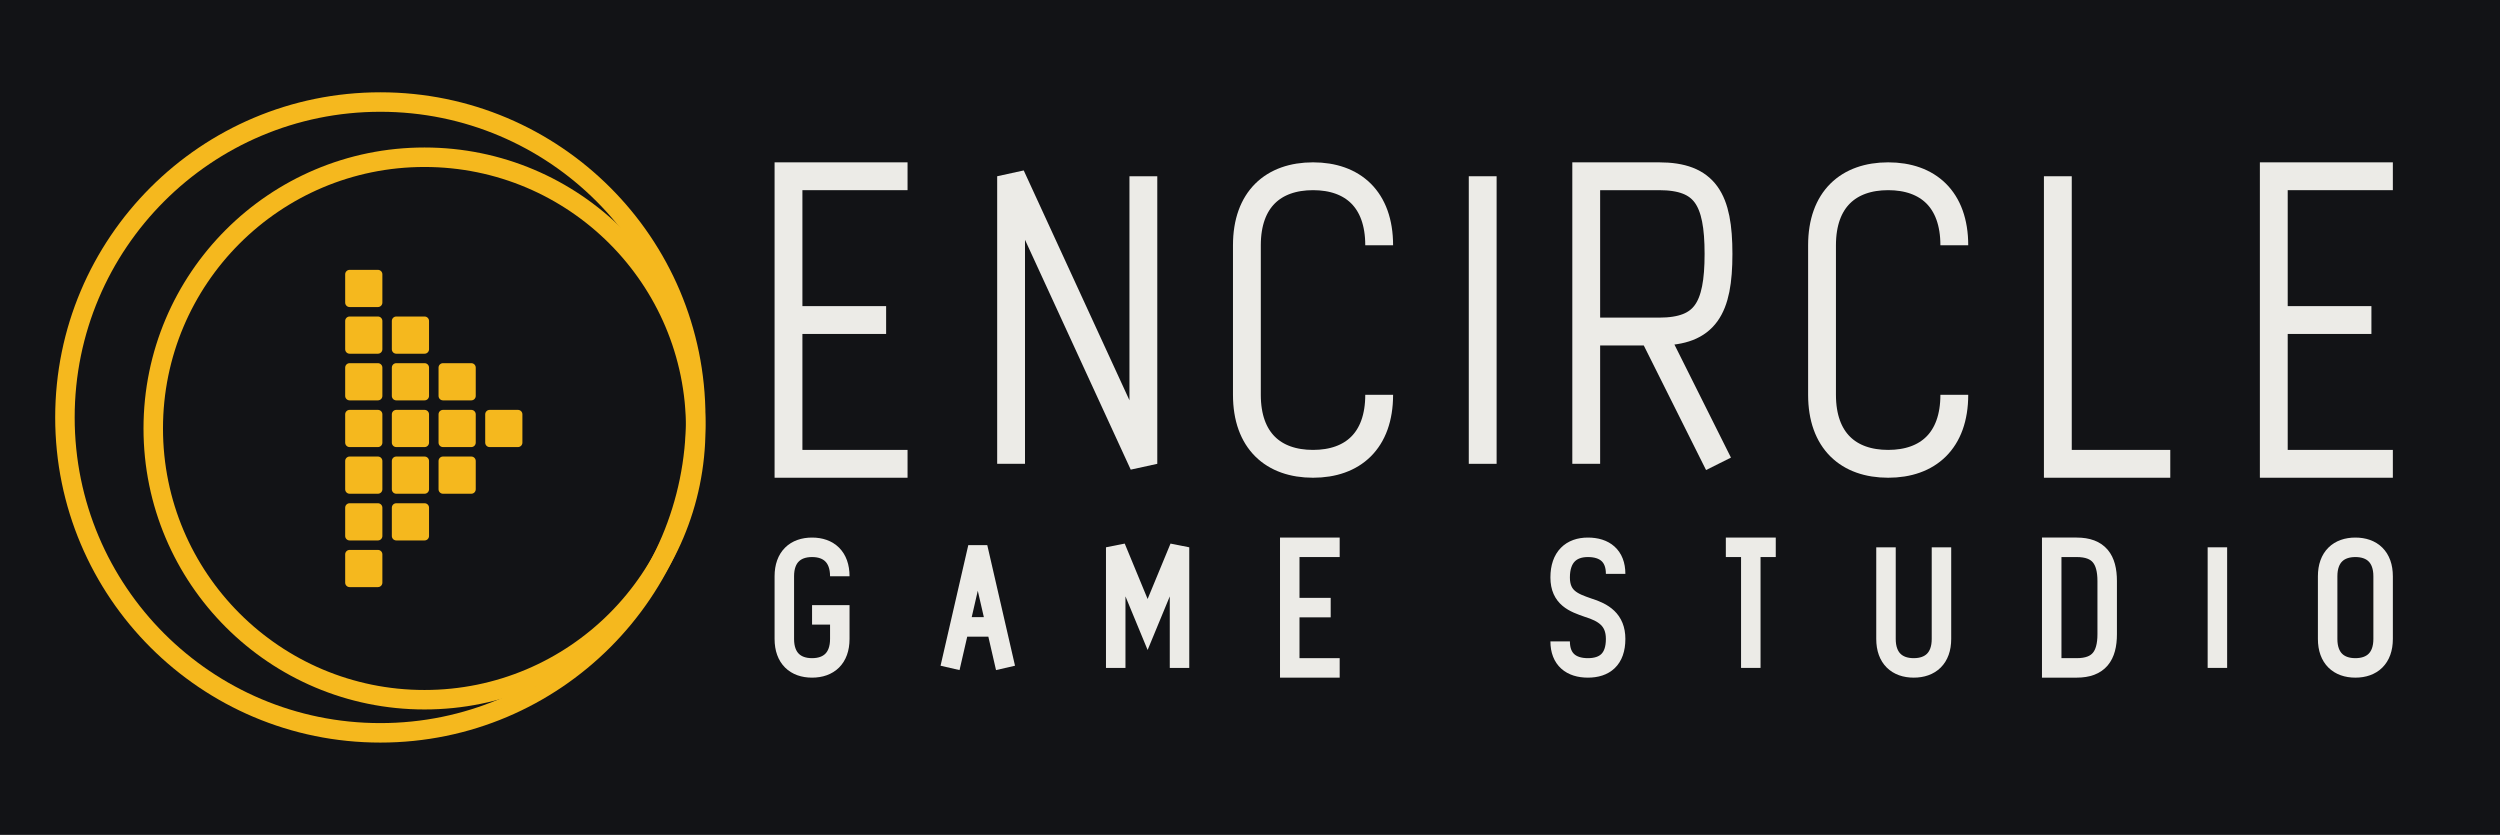
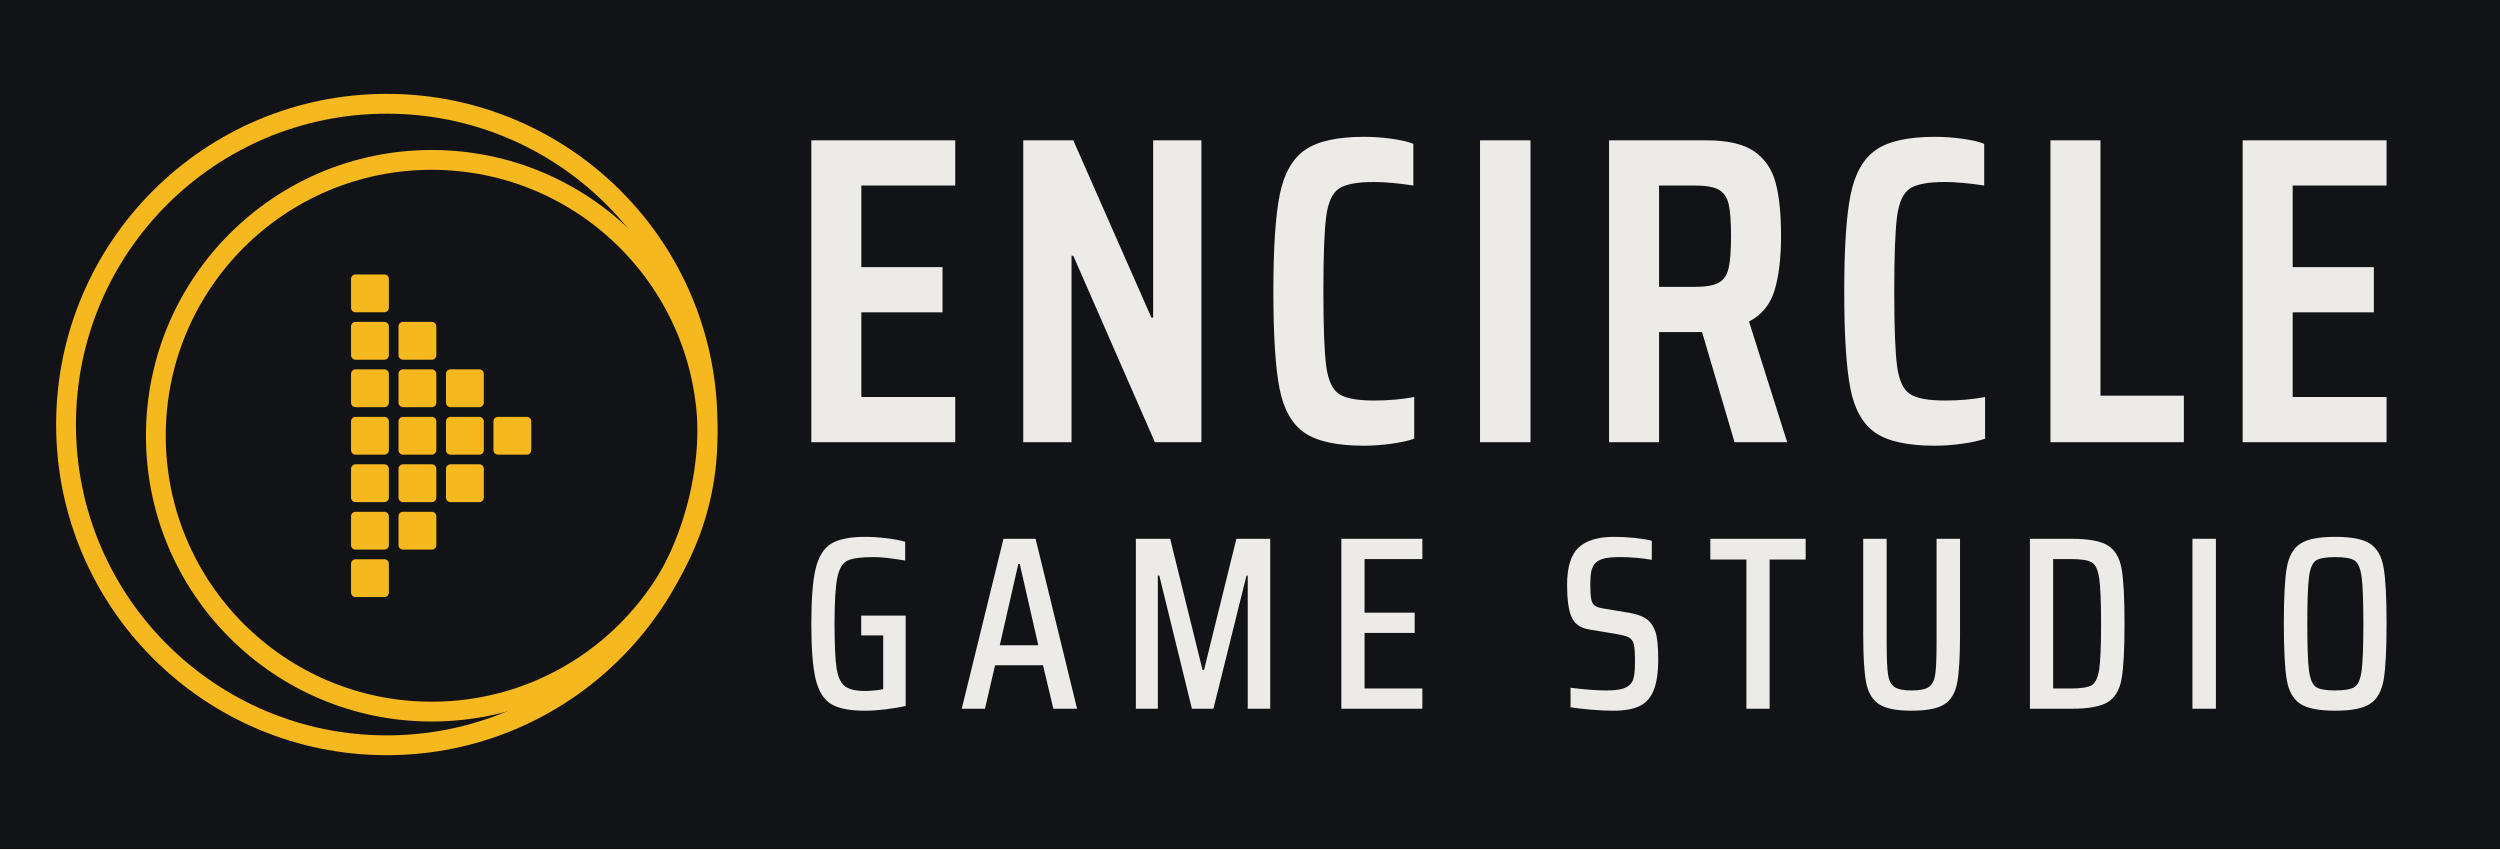
- <svg xmlns="http://www.w3.org/2000/svg" viewBox="0 0 539 180" width="539" height="180">
-   <rect width="539.898" height="180" fill="#121316" />
+ <svg xmlns="http://www.w3.org/2000/svg" viewBox="0 0 530 180" width="530" height="180">
+   <rect width="530" height="180" fill="#121316" />
  <g fill="none" stroke="#F5B81E" stroke-width="4.2">
    <circle cx="82" cy="90" r="68" />
    <circle cx="91.52" cy="92.38" r="58.48" />
  </g>
  <rect x="74.42" y="58.18" width="8.02" height="8.02" rx="0.96" fill="#F5B81E" />
  <rect x="74.42" y="68.24" width="8.02" height="8.02" rx="0.96" fill="#F5B81E" />
  <rect x="74.42" y="78.30" width="8.02" height="8.02" rx="0.96" fill="#F5B81E" />
  <rect x="74.42" y="88.37" width="8.02" height="8.02" rx="0.96" fill="#F5B81E" />
  <rect x="74.42" y="98.43" width="8.02" height="8.02" rx="0.96" fill="#F5B81E" />
  <rect x="74.42" y="108.50" width="8.02" height="8.02" rx="0.96" fill="#F5B81E" />
  <rect x="74.42" y="118.56" width="8.02" height="8.02" rx="0.96" fill="#F5B81E" />
  <rect x="84.48" y="68.24" width="8.02" height="8.02" rx="0.96" fill="#F5B81E" />
  <rect x="84.48" y="78.30" width="8.02" height="8.02" rx="0.96" fill="#F5B81E" />
  <rect x="84.48" y="88.37" width="8.02" height="8.02" rx="0.96" fill="#F5B81E" />
  <rect x="84.48" y="98.43" width="8.02" height="8.02" rx="0.96" fill="#F5B81E" />
  <rect x="84.48" y="108.50" width="8.02" height="8.02" rx="0.96" fill="#F5B81E" />
  <rect x="94.55" y="78.30" width="8.02" height="8.02" rx="0.96" fill="#F5B81E" />
  <rect x="94.55" y="88.37" width="8.02" height="8.02" rx="0.96" fill="#F5B81E" />
  <rect x="94.55" y="98.43" width="8.02" height="8.02" rx="0.96" fill="#F5B81E" />
  <rect x="104.61" y="88.37" width="8.02" height="8.02" rx="0.96" fill="#F5B81E" />
-   <g fill="none" stroke="#ECEBE7" stroke-linejoin="miter">
-     <path transform="translate(170.00 38.00) scale(0.62)" stroke-width="9.677" d="M41.4,0 H0 V100 H41.4 M0,50 H33.948" />
-     <path transform="translate(217.99 38.00) scale(0.62)" stroke-width="9.677" d="M0,100 V0 L46,100 V0" />
-     <path transform="translate(268.83 38.00) scale(0.62)" stroke-width="9.677" d="M46,24 C46,8 36.8,0 23.0,0 C9.2,0 0,8 0,24 V76 C0,92 9.2,100 23.0,100 C36.8,100 46,92 46,76" />
-     <path transform="translate(319.67 38.00) scale(0.62)" stroke-width="9.677" d="M0,0 V100" />
-     <path transform="translate(341.99 38.00) scale(0.62)" stroke-width="9.677" d="M0,100 V0 H25.3 C41.4,0 46,8 46,27 C46,46 41.4,54 25.3,54 H0 M23.0,54 L46,100" />
-     <path transform="translate(392.83 38.00) scale(0.62)" stroke-width="9.677" d="M46,24 C46,8 36.8,0 23.0,0 C9.2,0 0,8 0,24 V76 C0,92 9.2,100 23.0,100 C36.8,100 46,92 46,76" />
-     <path transform="translate(443.67 38.00) scale(0.62)" stroke-width="9.677" d="M0,0 V100 H39.1" />
-     <path transform="translate(490.23 38.00) scale(0.62)" stroke-width="9.677" d="M41.4,0 H0 V100 H41.4 M0,50 H33.948" />
-     <path transform="translate(169.10 118.00) scale(0.26)" stroke-width="16.154" d="M46,24 C46,8 36.8,0 23.0,0 C9.2,0 0,8 0,24 V76 C0,92 9.2,100 23.0,100 C36.8,100 46,92 46,76 V56 H23.0" />
-     <path transform="translate(204.83 118.00) scale(0.26)" stroke-width="16.154" d="M0,100 L23.0,0 L46,100 M7.82,66 H38.18" />
-     <path transform="translate(240.55 118.00) scale(0.26)" stroke-width="16.154" d="M0,100 V0 L26.45,64 L52.9,0 V100" />
-     <path transform="translate(278.07 118.00) scale(0.26)" stroke-width="16.154" d="M41.4,0 H0 V100 H41.4 M0,50 H33.948" />
-     <path transform="translate(336.37 118.00) scale(0.26)" stroke-width="16.154" d="M46,22 C46,7 36.8,0 23.0,0 C9.2,0 0,8 0,25 C0,42 11.5,46 23.0,50 C35.88,54 46,60 46,76 C46,93 36.8,100 23.0,100 C9.2,100 0,93 0,78" />
-     <path transform="translate(372.09 118.00) scale(0.26)" stroke-width="16.154" d="M0,0 H41.4 M20.7,0 V100" />
-     <path transform="translate(406.62 118.00) scale(0.26)" stroke-width="16.154" d="M0,0 V76 C0,92 9.2,100 23.0,100 C36.8,100 46,92 46,76 V0" />
-     <path transform="translate(442.35 118.00) scale(0.26)" stroke-width="16.154" d="M0,0 H20.7 C39.1,0 46,10 46,28 V72 C46,90 39.1,100 20.7,100 H0 Z" />
-     <path transform="translate(478.07 118.00) scale(0.26)" stroke-width="16.154" d="M0,0 V100" />
-     <path transform="translate(501.84 118.00) scale(0.26)" stroke-width="16.154" d="M46,24 C46,8 36.8,0 23.0,0 C9.2,0 0,8 0,24 V76 C0,92 9.2,100 23.0,100 C36.8,100 46,92 46,76 Z" />
-   </g>
+   <path fill="#ECEBE7" d="M172.0 93.748V29.748H202.512V39.329H182.605V56.632H199.814V66.213H182.605V84.167H202.512V93.748Z M244.837 93.748 227.535 54.213H227.163V93.748H216.93V29.748H227.535L244.093 67.329H244.465V29.748H254.698V93.748Z M289.209 94.492Q280.558 94.492 276.558 91.748Q272.558 89.004 271.256 82.353Q269.953 75.702 269.953 61.748Q269.953 47.981 271.302 41.283Q272.651 34.585 276.651 31.795Q280.651 29.004 289.209 29.004Q292.093 29.004 295.07 29.423Q298.047 29.841 299.628 30.492V39.329Q294.698 38.585 291.256 38.585Q285.953 38.585 283.86 39.981Q281.767 41.376 281.163 45.841Q280.558 50.306 280.558 61.748Q280.558 73.19 281.163 77.655Q281.767 82.12 283.86 83.516Q285.953 84.911 291.256 84.911Q295.907 84.911 299.814 84.167V93.004Q297.953 93.655 294.93 94.074Q291.907 94.492 289.209 94.492Z M313.767 93.748V29.748H324.465V93.748Z M367.721 93.748 360.837 70.399H351.721V93.748H341.116V29.748H361.767Q368.465 29.748 371.86 32.074Q375.256 34.399 376.419 38.678Q377.581 42.957 377.581 50.027Q377.581 56.911 376.233 61.469Q374.884 66.027 370.791 68.167L378.884 93.748ZM366.977 50.027Q366.977 45.376 366.465 43.236Q365.953 41.097 364.372 40.213Q362.791 39.329 359.256 39.329H351.721V60.818H359.256Q362.791 60.818 364.372 59.934Q365.953 59.05 366.465 56.864Q366.977 54.678 366.977 50.027Z M410.233 94.492Q401.581 94.492 397.581 91.748Q393.581 89.004 392.279 82.353Q390.977 75.702 390.977 61.748Q390.977 47.981 392.326 41.283Q393.674 34.585 397.674 31.795Q401.674 29.004 410.233 29.004Q413.116 29.004 416.093 29.423Q419.07 29.841 420.651 30.492V39.329Q415.721 38.585 412.279 38.585Q406.977 38.585 404.884 39.981Q402.791 41.376 402.186 45.841Q401.581 50.306 401.581 61.748Q401.581 73.19 402.186 77.655Q402.791 82.12 404.884 83.516Q406.977 84.911 412.279 84.911Q416.93 84.911 420.837 84.167V93.004Q418.977 93.655 415.953 94.074Q412.93 94.492 410.233 94.492Z M434.698 93.748V29.748H445.302V83.888H462.977V93.748Z M475.442 93.748V29.748H505.953V39.329H486.047V56.632H503.256V66.213H486.047V84.167H505.953V93.748Z M182.577 134.701V130.512H192.002V149.676Q190.117 150.095 187.708 150.383Q185.299 150.671 183.31 150.671Q178.493 150.671 176.163 149.231Q173.833 147.791 172.916 143.969Q172.0 140.146 172.0 132.24Q172.0 124.386 172.916 120.564Q173.833 116.741 176.189 115.275Q178.545 113.809 183.467 113.809Q185.509 113.809 187.891 114.097Q190.274 114.385 191.897 114.856V118.836Q187.603 118.103 185.247 118.103Q181.268 118.103 179.697 118.836Q178.126 119.569 177.524 122.396Q176.922 125.224 176.922 132.24Q176.922 138.733 177.341 141.56Q177.76 144.388 179.069 145.435Q180.378 146.482 183.31 146.482Q185.299 146.482 187.237 146.115V134.701Z M223.313 150.252 221.114 141.037H210.956L208.809 150.252H203.887L212.736 114.228H219.543L228.34 150.252ZM216.192 119.569H215.878L211.951 136.795H220.119Z M264.521 150.252V122.03H264.259L257.242 150.252H252.687L245.776 122.03H245.461V150.252H240.801V114.228H248.079L254.939 142.031H255.253L262.112 114.228H269.285V150.252Z M284.365 150.252V114.228H301.539V118.522H289.287V129.884H299.916V134.177H289.287V145.958H301.539V150.252Z  M332.955 149.938V145.801Q337.458 146.377 340.548 146.377Q342.537 146.377 343.715 146.089Q344.893 145.801 345.574 145.121Q346.202 144.492 346.412 143.34Q346.621 142.188 346.621 140.303Q346.621 137.738 346.386 136.664Q346.15 135.591 345.339 135.146Q344.527 134.701 342.537 134.387L336.882 133.444Q334.055 132.973 333.139 130.748Q332.222 128.522 332.222 124.019Q332.222 118.365 334.657 116.087Q337.092 113.809 342.171 113.809Q344.37 113.809 346.595 114.045Q348.82 114.28 350.182 114.647V118.679Q346.831 118.103 343.375 118.103Q341.228 118.103 340.024 118.417Q338.82 118.731 338.191 119.412Q337.563 120.092 337.354 121.14Q337.144 122.187 337.144 123.915Q337.144 126.114 337.354 127.083Q337.563 128.051 338.165 128.444Q338.767 128.837 340.181 129.046L345.522 129.936Q347.616 130.303 348.899 131.114Q350.182 131.926 350.915 133.811Q351.543 135.591 351.543 139.728Q351.543 143.969 350.575 146.351Q349.606 148.733 347.564 149.702Q345.522 150.671 342.014 150.671Q339.919 150.671 337.406 150.461Q334.893 150.252 332.955 149.938Z M370.236 150.252V118.626H362.591V114.228H382.802V118.626H375.158V150.252Z M415.527 114.228V134.491Q415.527 141.56 414.925 144.754Q414.323 147.948 412.203 149.309Q410.082 150.671 405.265 150.671Q400.5 150.671 398.379 149.309Q396.259 147.948 395.631 144.728Q395.002 141.508 395.002 134.491V114.228H399.976V136.429Q399.976 141.089 400.264 143Q400.552 144.911 401.626 145.644Q402.699 146.377 405.265 146.377Q407.83 146.377 408.904 145.644Q409.977 144.911 410.265 143Q410.553 141.089 410.553 136.429V114.228Z M430.345 114.228H439.247Q444.587 114.228 446.865 115.642Q449.143 117.056 449.771 120.537Q450.399 124.019 450.399 132.24Q450.399 140.461 449.771 143.943Q449.143 147.424 446.865 148.838Q444.587 150.252 439.247 150.252H430.345ZM439.142 145.958Q442.283 145.958 443.462 145.252Q444.64 144.545 445.032 141.9Q445.425 139.256 445.425 132.24Q445.425 125.276 445.032 122.606Q444.64 119.935 443.462 119.228Q442.283 118.522 439.142 118.522H435.267V145.958Z M464.798 150.252V114.228H469.773V150.252Z M484.172 132.24Q484.172 123.915 484.8 120.328Q485.428 116.741 487.654 115.275Q489.879 113.809 495.063 113.809Q500.246 113.809 502.472 115.275Q504.697 116.741 505.325 120.328Q505.953 123.915 505.953 132.24Q505.953 140.565 505.325 144.152Q504.697 147.739 502.472 149.205Q500.246 150.671 495.063 150.671Q489.879 150.671 487.654 149.205Q485.428 147.739 484.8 144.152Q484.172 140.565 484.172 132.24ZM501.032 132.24Q501.032 125.067 500.665 122.318Q500.299 119.569 499.173 118.836Q498.047 118.103 495.063 118.103Q492.078 118.103 490.978 118.836Q489.879 119.569 489.512 122.292Q489.146 125.014 489.146 132.24Q489.146 139.466 489.512 142.188Q489.879 144.911 490.978 145.644Q492.078 146.377 495.063 146.377Q498.047 146.377 499.173 145.644Q500.299 144.911 500.665 142.162Q501.032 139.413 501.032 132.24Z" />
</svg>
